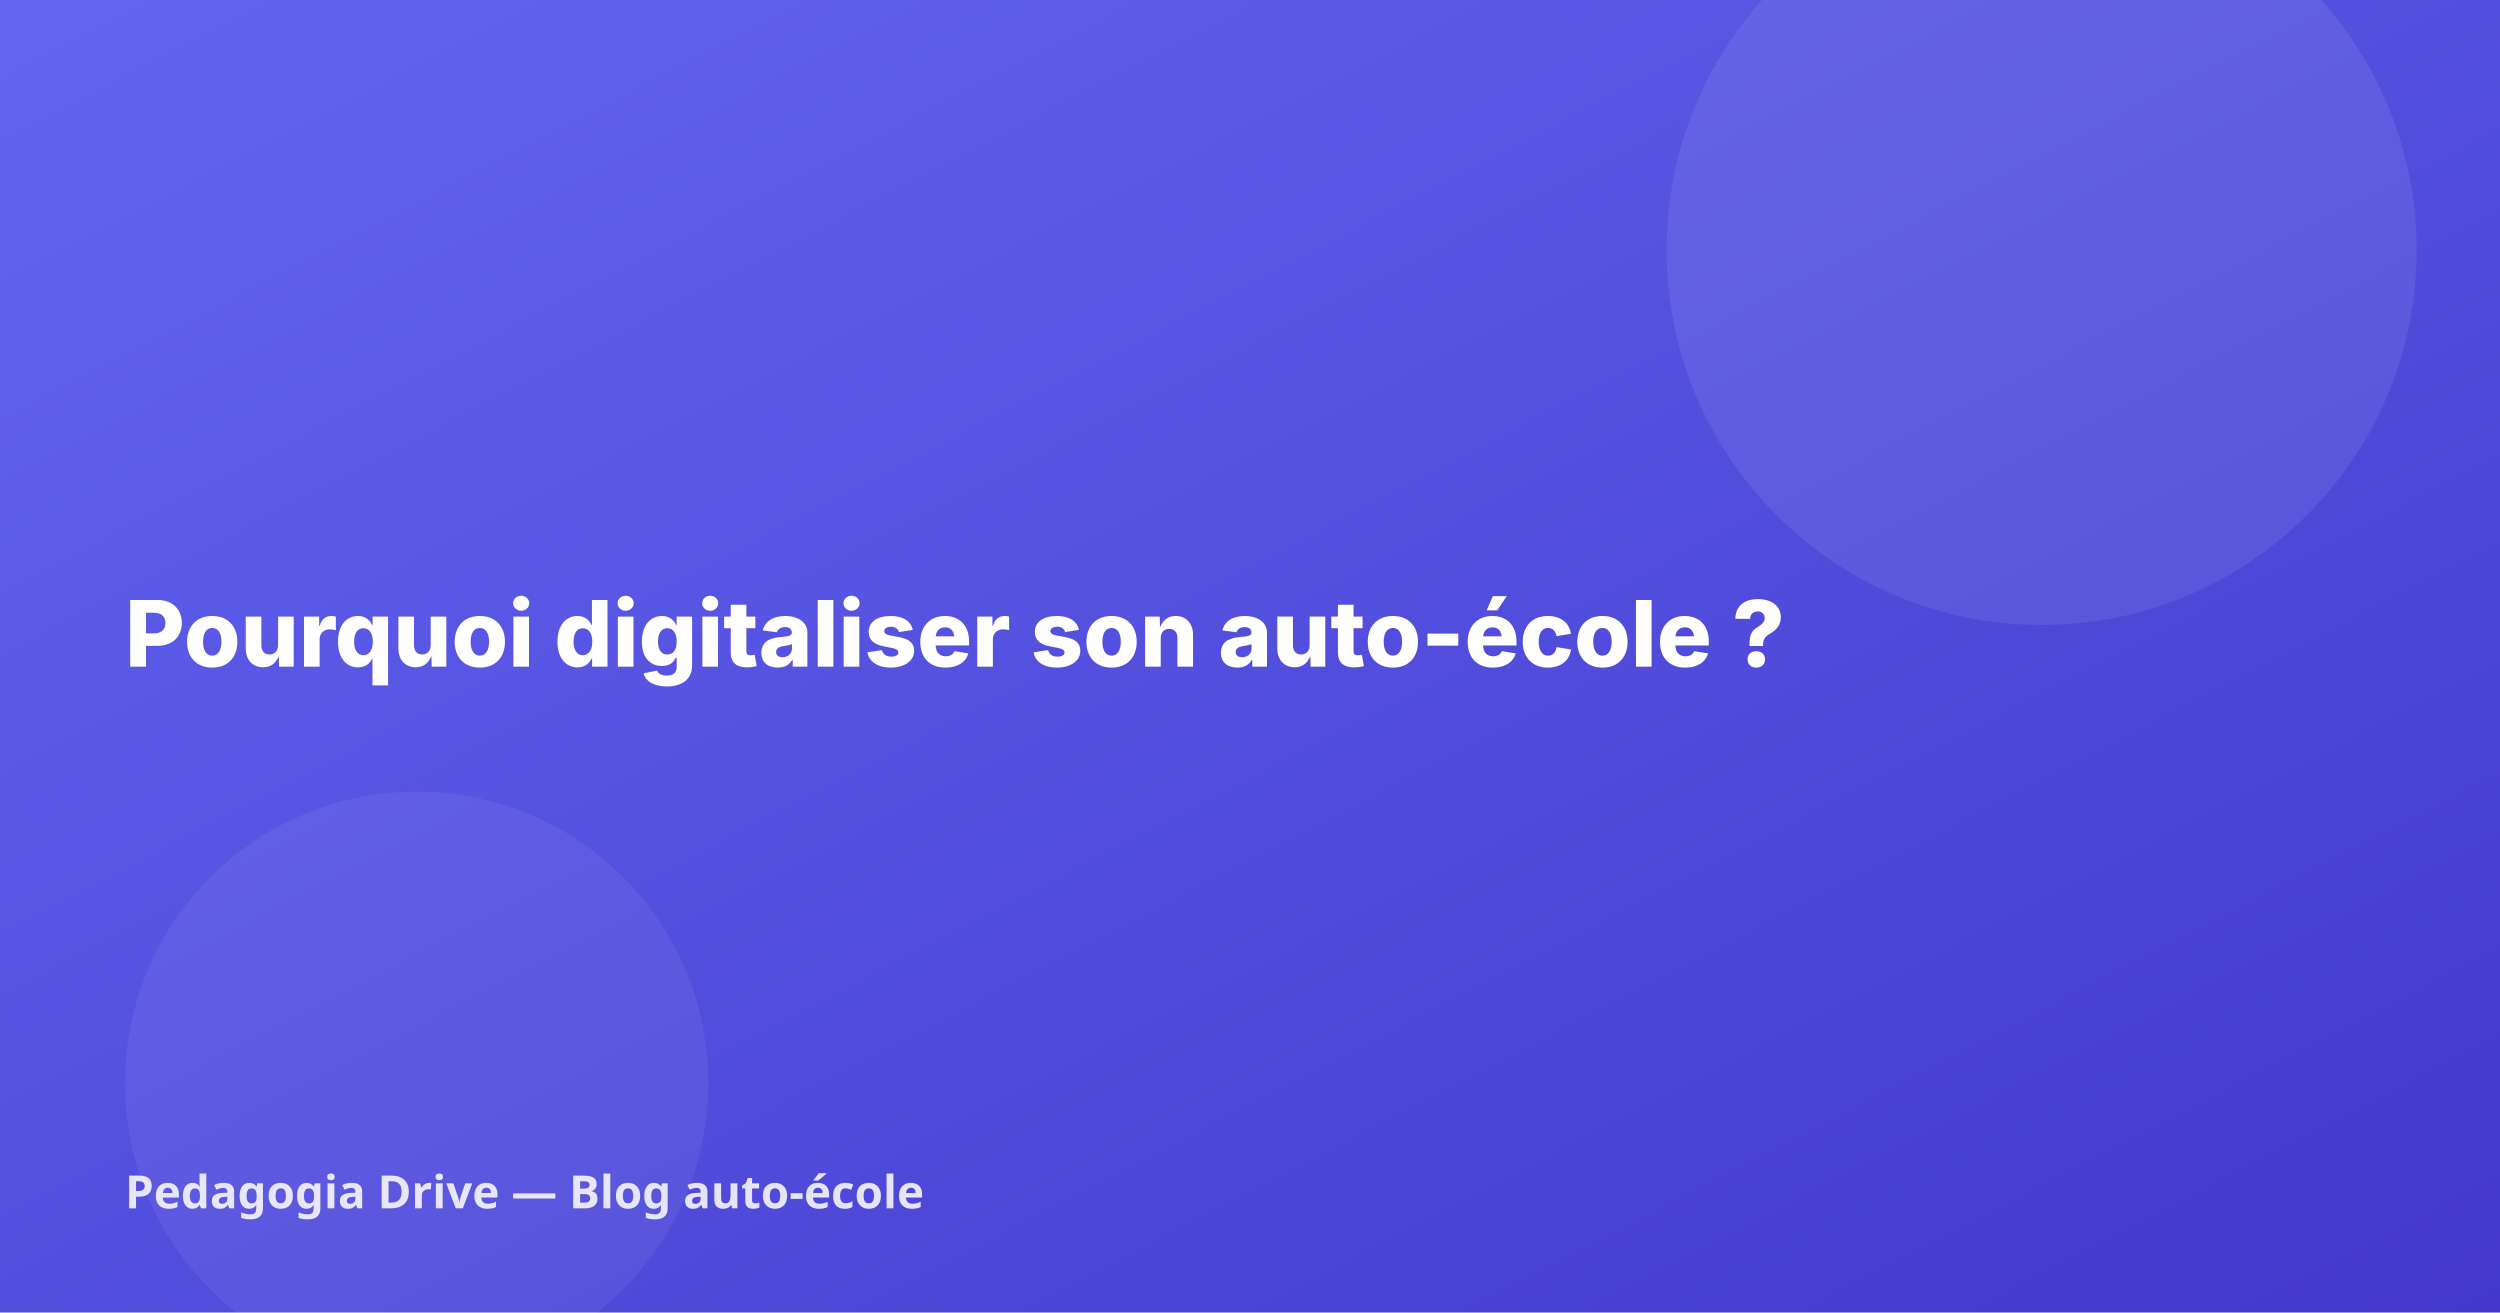
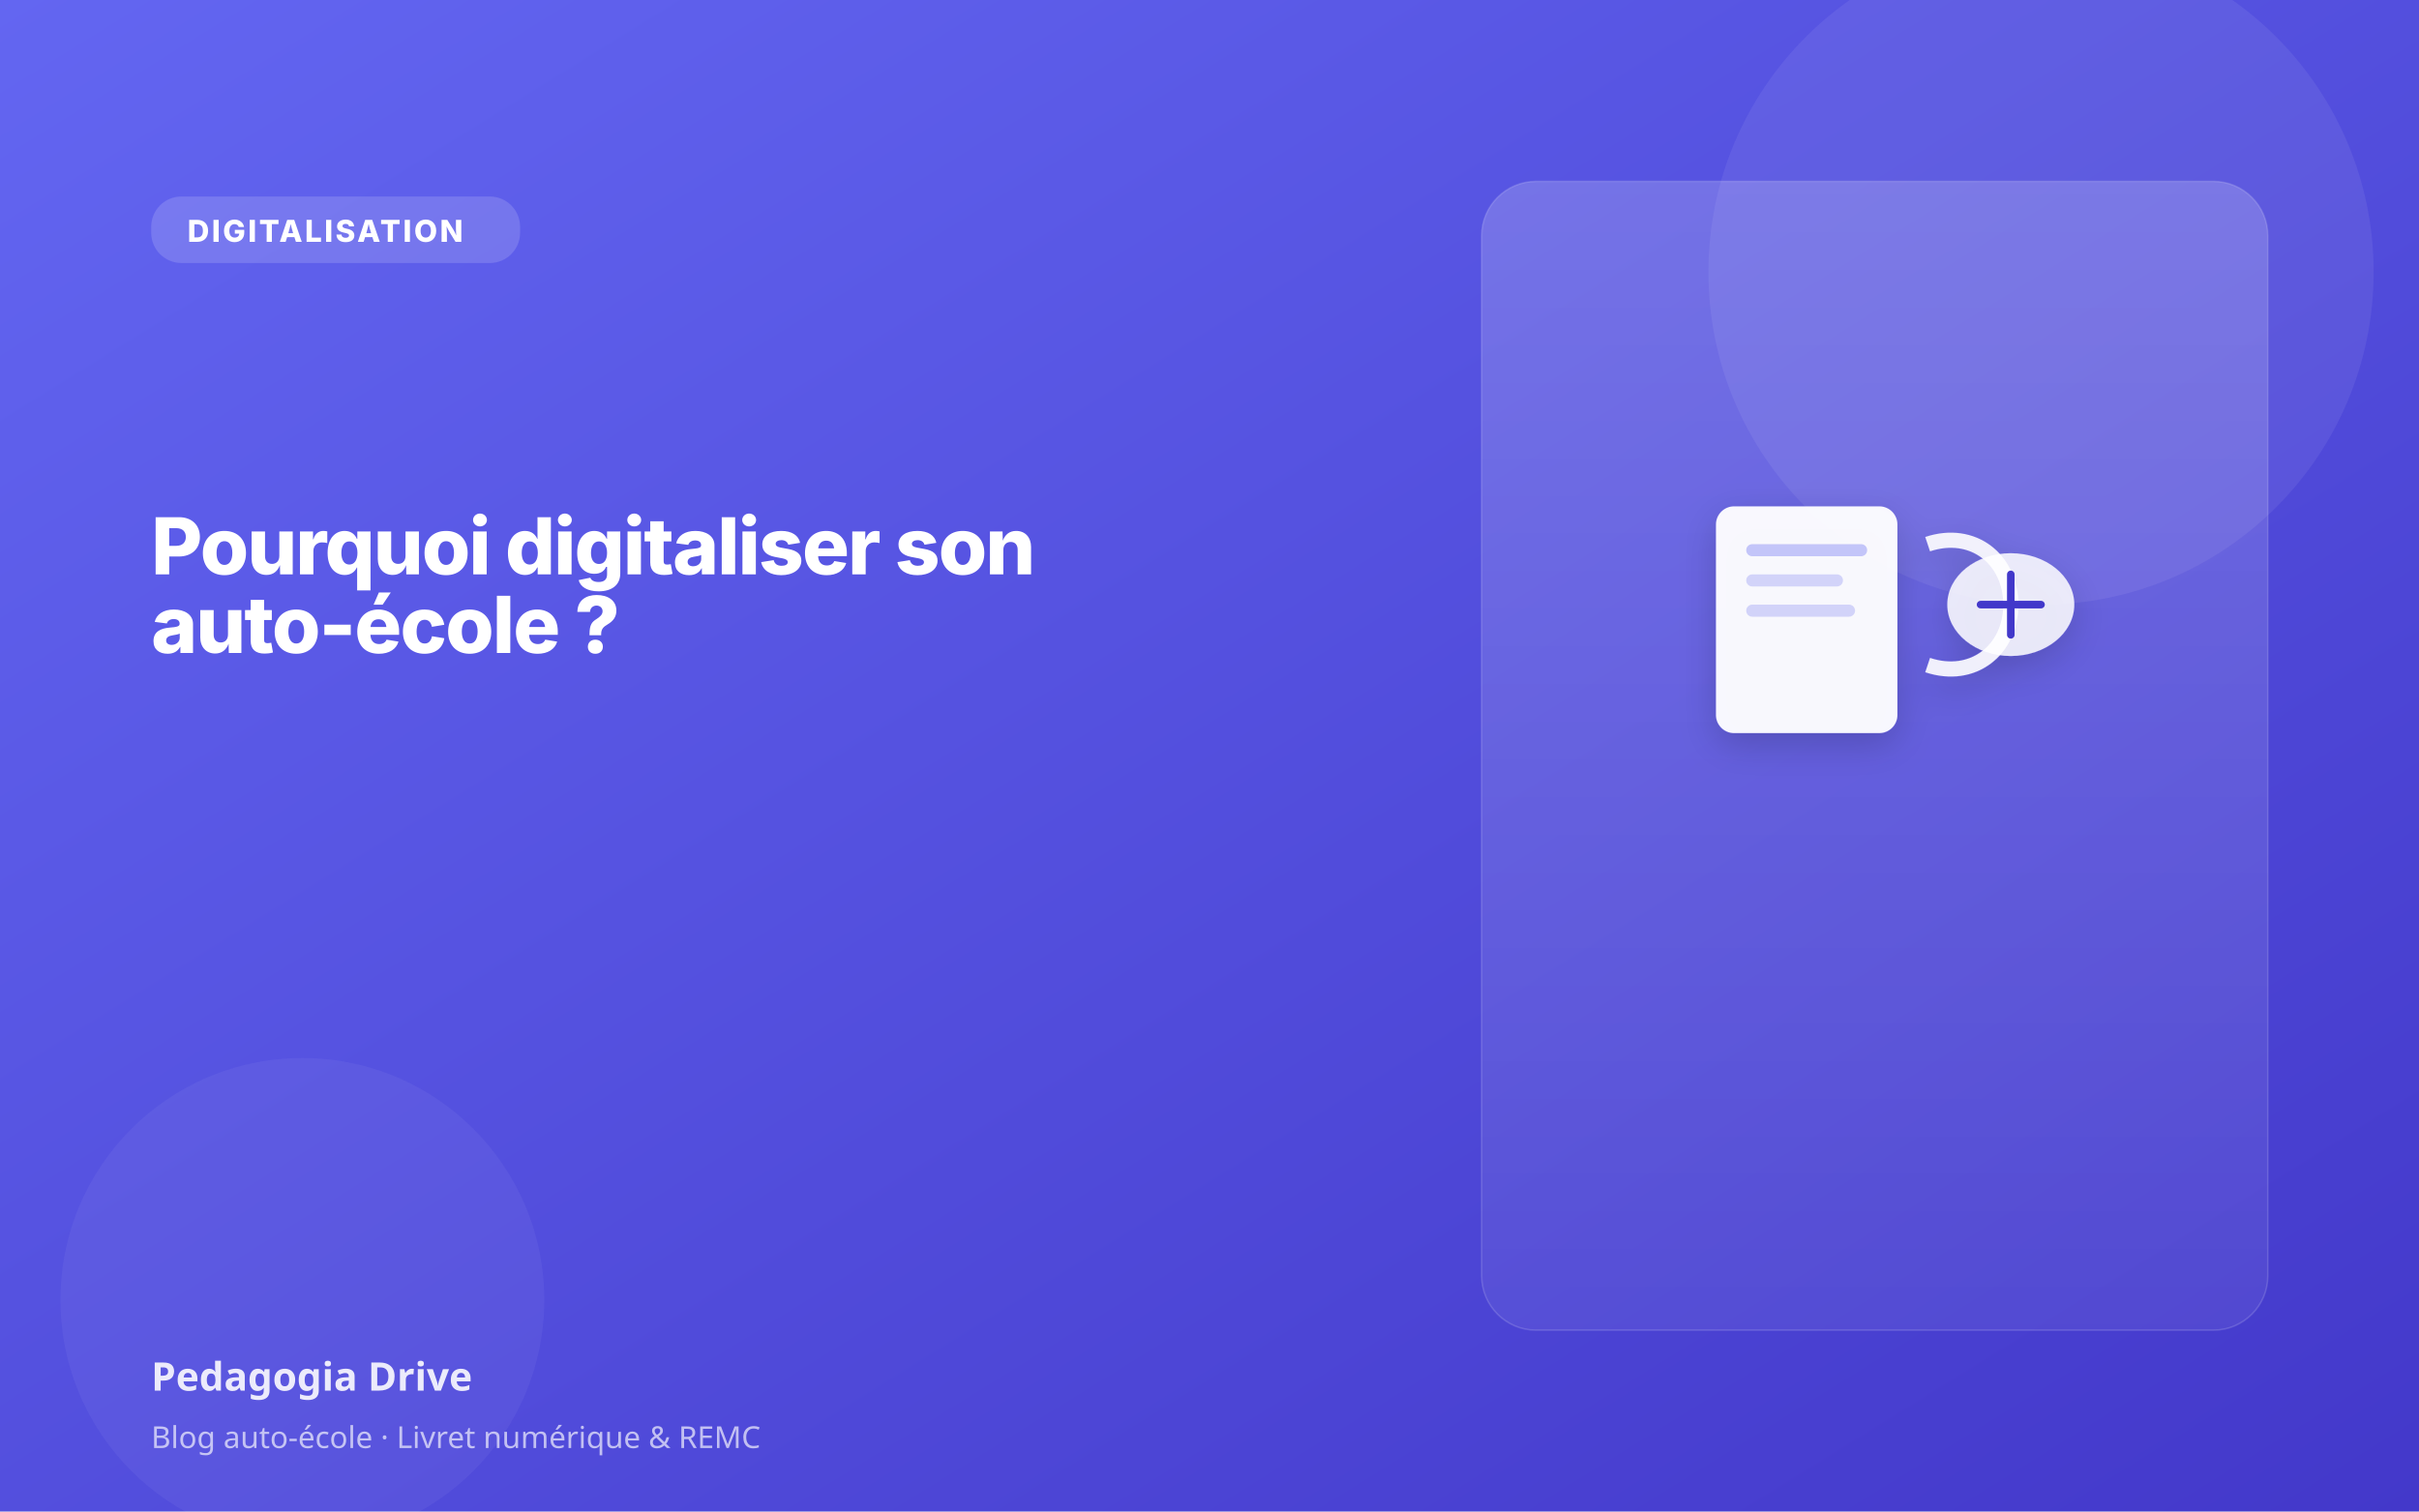
- <svg xmlns="http://www.w3.org/2000/svg" width="1200" height="630" viewBox="0 0 1200 630" role="img" aria-label="Pourquoi digitaliser son auto-école ?">
+ <svg xmlns="http://www.w3.org/2000/svg" width="1600" height="1000" viewBox="0 0 1600 1000" role="img" aria-label="Pourquoi digitaliser son auto-école ?">
  <defs>
-     <linearGradient id="g" x1="0%" y1="0%" x2="100%" y2="100%">
+     <linearGradient id="bg" x1="0%" y1="0%" x2="100%" y2="100%">
      <stop offset="0%" stop-color="#6366F1" />
      <stop offset="100%" stop-color="#4338CA" />
    </linearGradient>
+     <linearGradient id="panel" x1="0%" y1="0%" x2="0%" y2="100%">
+       <stop offset="0%" stop-color="white" stop-opacity="0.18" />
+       <stop offset="100%" stop-color="white" stop-opacity="0.06" />
+     </linearGradient>
+     <filter id="soft" x="-20%" y="-20%" width="140%" height="140%">
+       <feDropShadow dx="0" dy="8" stdDeviation="12" flood-color="#000" flood-opacity="0.18" />
+     </filter>
  </defs>
-   <rect width="1200" height="630" fill="url(#g)" />
-   <circle cx="980" cy="120" r="180" fill="white" fill-opacity="0.08" />
-   <circle cx="200" cy="520" r="140" fill="white" fill-opacity="0.06" />
-   <text x="60" y="320" fill="white" font-family="system-ui, -apple-system, sans-serif" font-size="44" font-weight="800">
-     <tspan x="60" dy="0">Pourquoi digitaliser son auto-école ?</tspan>
+   <rect width="1600" height="1000" fill="url(#bg)" />
+   <circle cx="1350" cy="180" r="220" fill="white" fill-opacity="0.07" />
+   <circle cx="200" cy="860" r="160" fill="white" fill-opacity="0.05" />
+   <rect x="980" y="120" width="520" height="760" rx="36" fill="url(#panel)" stroke="white" stroke-opacity="0.15" />
+   <g transform="translate(1080, 250)" filter="url(#soft)">
+     <rect x="55" y="85" width="120" height="150" rx="12" fill="white" fill-opacity="0.95" />
+     <rect x="75" y="110" width="80" height="8" rx="4" fill="#6366F1" fill-opacity="0.35" />
+     <rect x="75" y="130" width="64" height="8" rx="4" fill="#6366F1" fill-opacity="0.25" />
+     <rect x="75" y="150" width="72" height="8" rx="4" fill="#6366F1" fill-opacity="0.25" />
+     <path d="M195 110c30-10 55 10 55 40s-25 50-55 40" fill="none" stroke="white" stroke-width="10" stroke-opacity="0.9" />
+     <ellipse cx="250" cy="150" rx="42" ry="34" fill="white" fill-opacity="0.85" />
+     <path d="M230 150h40M250 130v40" stroke="#4338CA" stroke-width="5" stroke-linecap="round" />
+   </g>
+   <rect x="100" y="130" rx="20" width="244" height="44" fill="white" fill-opacity="0.15" />
+   <text x="124" y="160" fill="white" font-family="system-ui, -apple-system, sans-serif" font-size="20" font-weight="800" letter-spacing="0.08em">DIGITALISATION</text>
+   <text x="100" y="380" fill="white" font-family="system-ui, -apple-system, sans-serif" font-size="52" font-weight="800" letter-spacing="-0.02em">
+     <tspan x="100" dy="0">Pourquoi digitaliser son</tspan>
+     <tspan x="100" dy="52">auto-école ?</tspan>
  </text>
-   <text x="60" y="580" fill="white" fill-opacity="0.85" font-family="system-ui, sans-serif" font-size="22" font-weight="600">Pedagogia Drive — Blog auto-école</text>
+   <text x="100" y="920" fill="white" fill-opacity="0.88" font-family="system-ui, sans-serif" font-size="26" font-weight="600">Pedagogia Drive</text>
+   <text x="100" y="958" fill="white" fill-opacity="0.65" font-family="system-ui, sans-serif" font-size="20" font-weight="500">Blog auto-école · Livret numérique &amp; REMC</text>
</svg>
